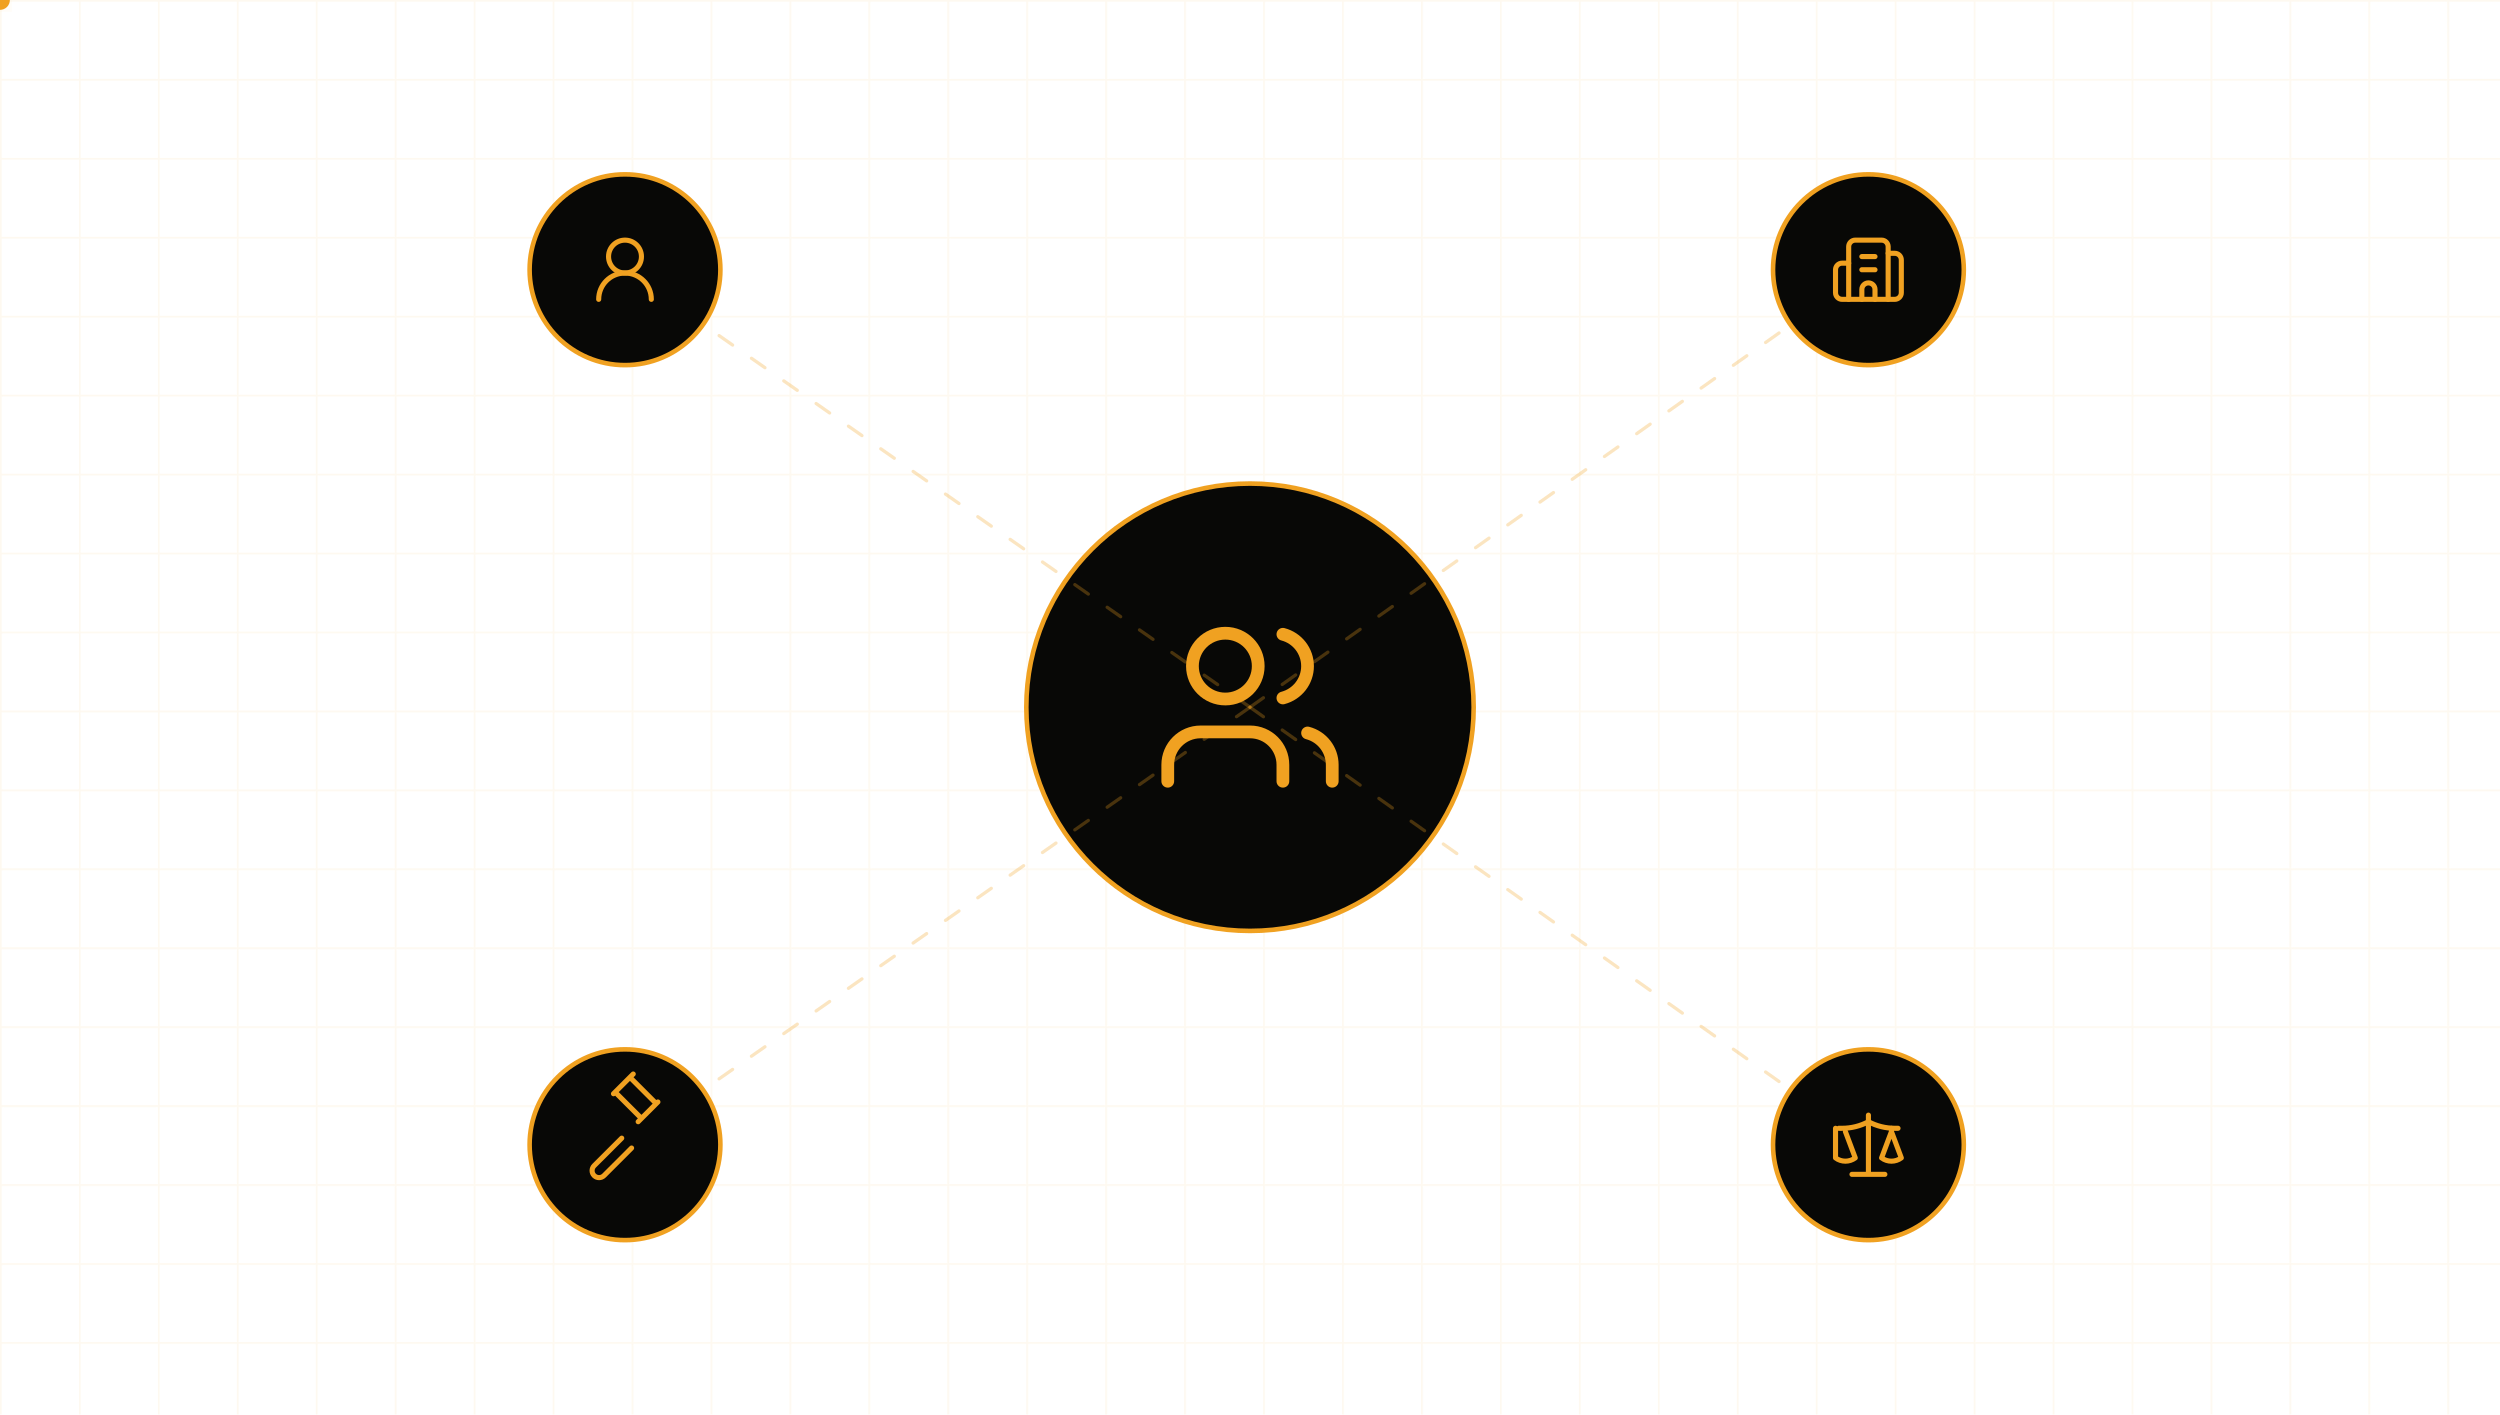
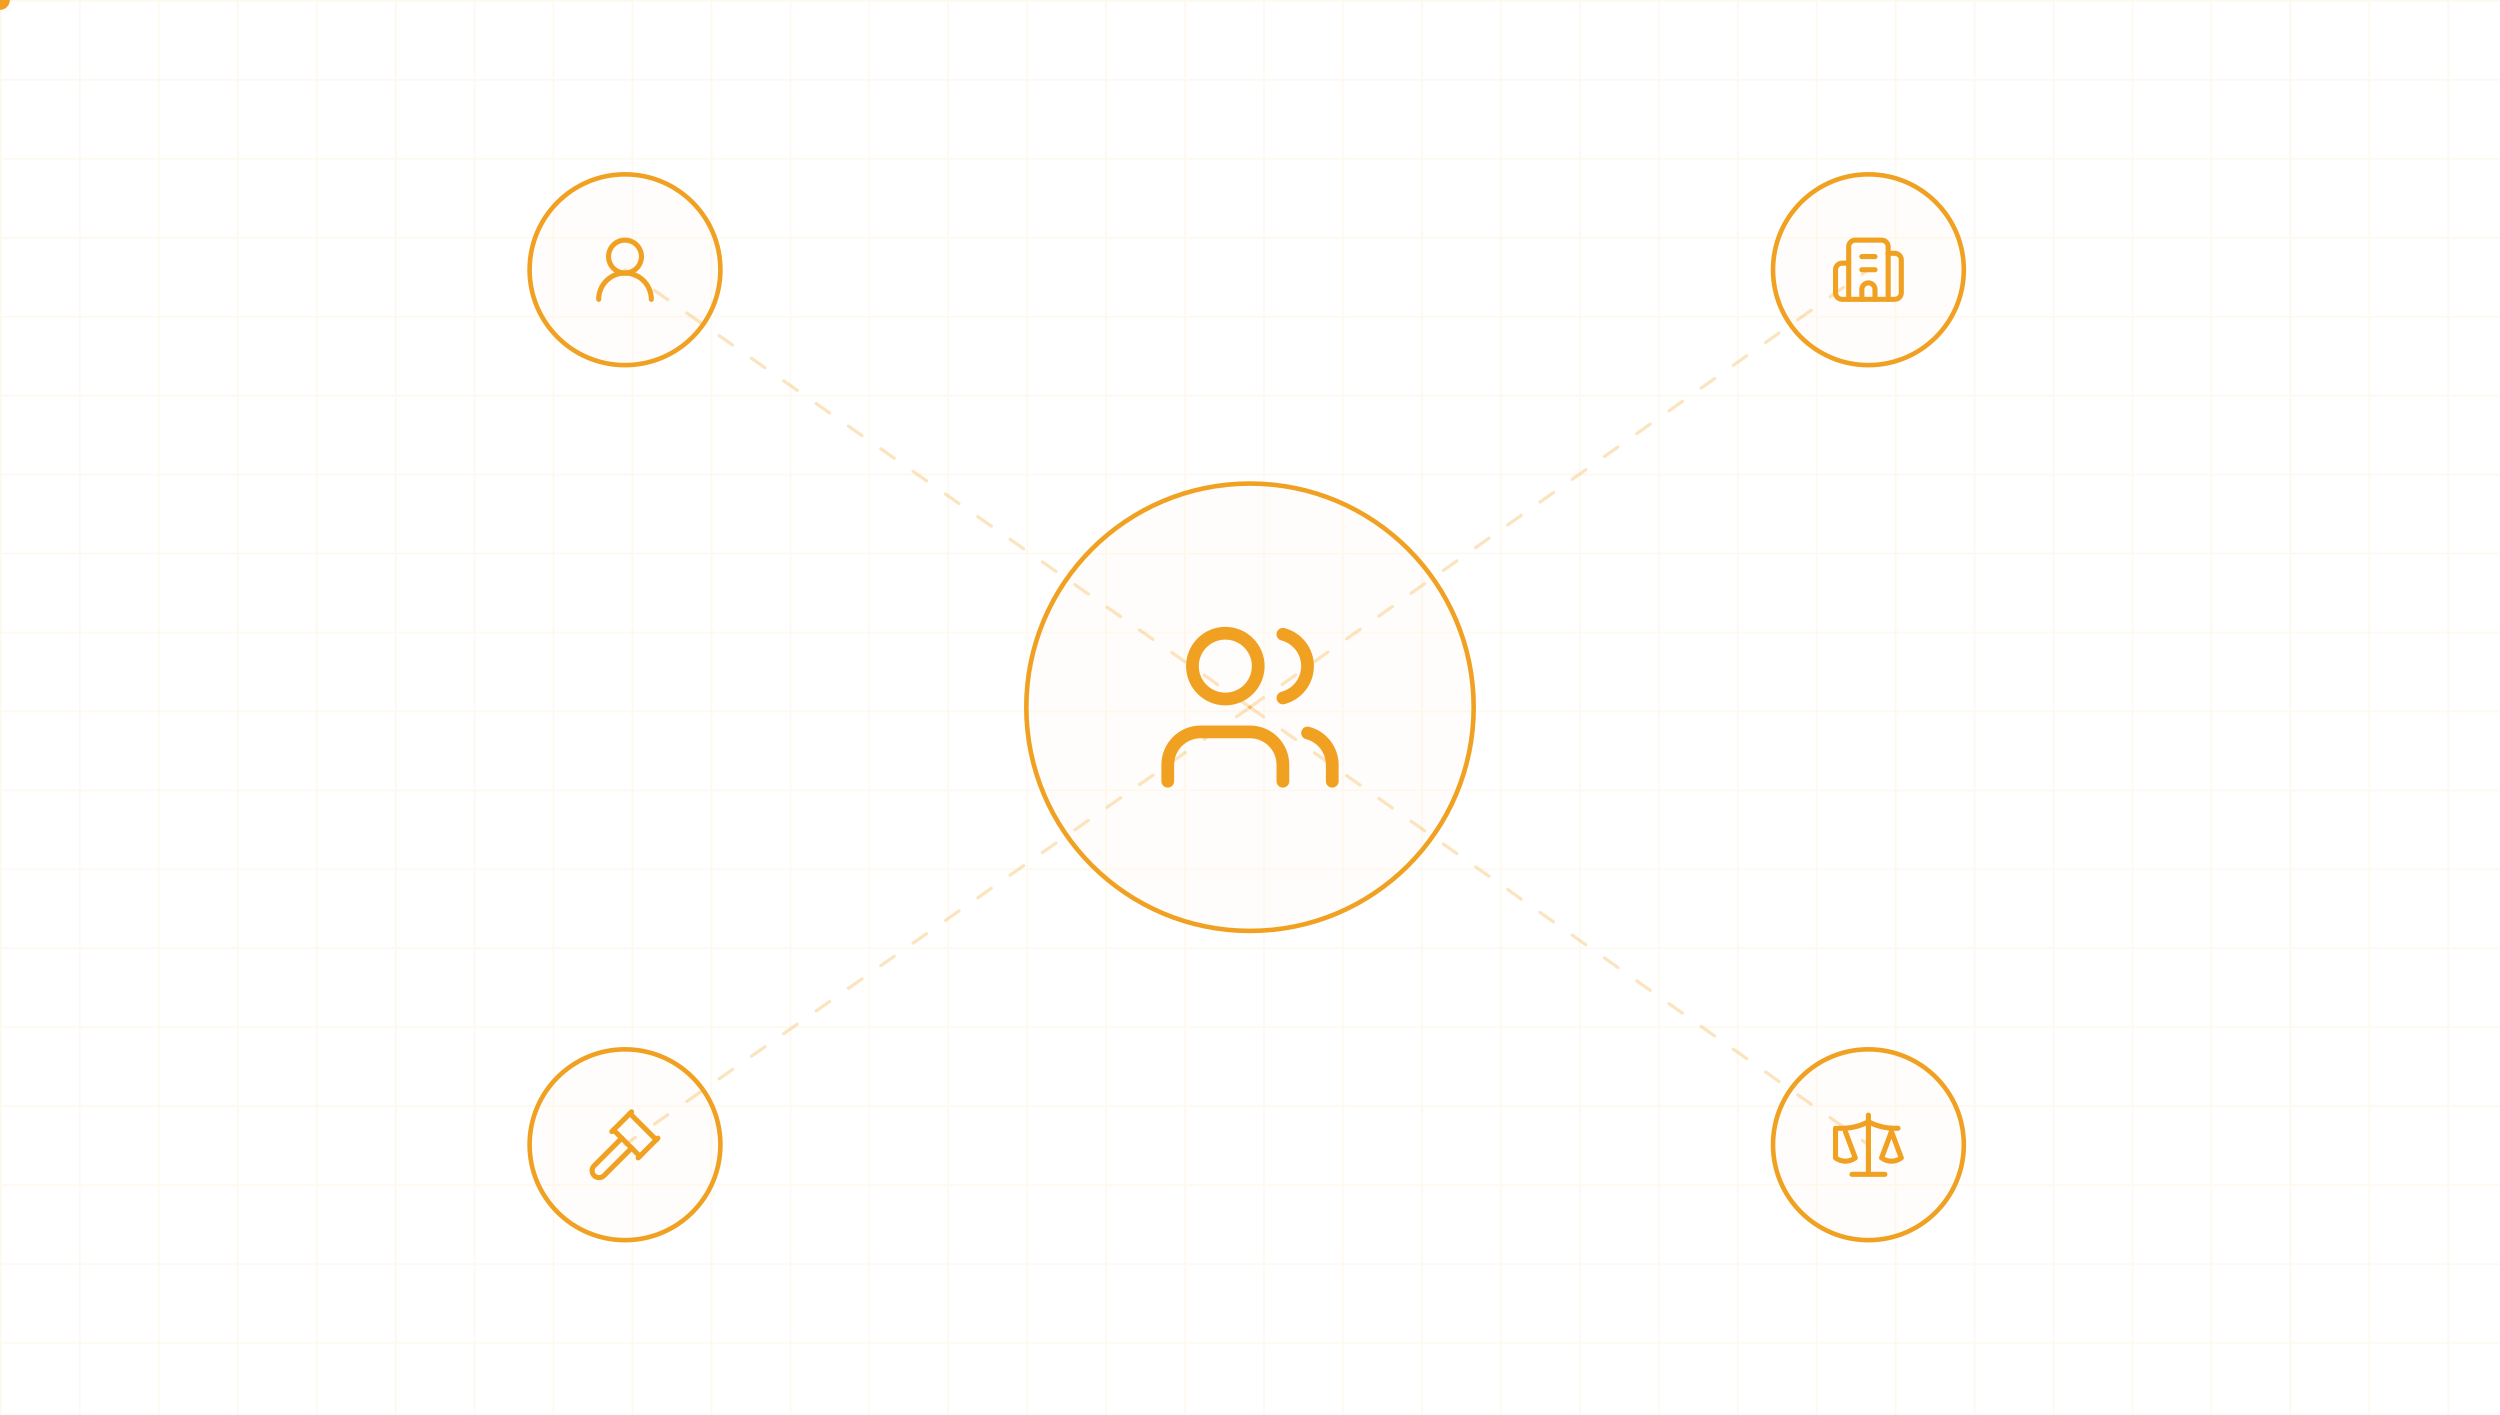
<svg xmlns="http://www.w3.org/2000/svg" width="760" height="430" viewBox="0 0 760 430" role="img" aria-labelledby="title description">
  <style>
  :host{display:block;color:#f0a121}
-   svg{display:block;width:100%;height:auto;aspect-ratio:16/9;background:#060605;overflow:hidden}
+   svg{display:block;width:100%;height:auto;aspect-ratio:16/9;background:transparent;overflow:hidden}
  .sk-grid{fill:none;stroke:#f0a121;stroke-width:1;stroke-opacity:.07}
  .sk-line,.sk-icon,.sk-flow,.sk-hair,.sk-ghost{fill:none;stroke:#f0a121;stroke-linecap:round;stroke-linejoin:round;vector-effect:non-scaling-stroke}
  .sk-line,.sk-icon{stroke-width:1.55}
  .sk-hair{stroke-width:.85;stroke-opacity:.3}
  .sk-ghost{stroke-width:1;stroke-opacity:.28;stroke-dasharray:5 7}
  .sk-flow{stroke-width:1.1;stroke-opacity:.42;stroke-dasharray:7 8;animation:flow 2.2s linear infinite}
  .sk-plane,.sk-row-bg,.sk-icon-box{fill:rgba(240,161,33,.024);stroke:#f0a121;stroke-width:1.15;stroke-opacity:.68;vector-effect:non-scaling-stroke}
-   .sk-row-bg{fill:#080806;stroke-opacity:.24}
+   .sk-row-bg{fill:rgba(240,161,33,.018);stroke-opacity:.24}
  .sk-icon-box{stroke-opacity:.34}
  .sk-hot{fill:#f0a121;filter:url(#soft-glow)}
  .sk-label{fill:#f0a121;font:500 16px 'DM Mono',ui-monospace,monospace;letter-spacing:.08em}
  .sk-small-label{fill:#f0a121;fill-opacity:.58;font:500 10px 'DM Mono',ui-monospace,monospace;letter-spacing:.13em}
  .is-muted{opacity:.45}
  .sk-corner{fill:none;stroke:#f0a121;stroke-width:1;stroke-opacity:.35}
-   .sk-node-ring,.sk-timeline-dot{fill:#080806;stroke:#f0a121;stroke-width:1.4;vector-effect:non-scaling-stroke}
+   .sk-node-ring,.sk-timeline-dot{fill:rgba(240,161,33,.018);stroke:#f0a121;stroke-width:1.4;vector-effect:non-scaling-stroke}
  .sk-timeline-dot{fill:#f0a121;stroke-width:0;filter:url(#soft-glow)}
  @keyframes flow{to{stroke-dashoffset:-30}}
  @media(prefers-reduced-motion:reduce){*{animation:none!important}}
</style>
  <defs>
    <pattern id="entity-users-user-company-gavel-scale" width="24" height="24" patternUnits="userSpaceOnUse">
      <path d="M24 0H0V24" class="sk-grid" />
    </pattern>
    <filter id="soft-glow">
      <feGaussianBlur stdDeviation="3" result="blur" />
      <feMerge>
        <feMergeNode in="blur" />
        <feMergeNode in="SourceGraphic" />
      </feMerge>
    </filter>
  </defs>
  <rect width="760" height="430" fill="url(#entity-users-user-company-gavel-scale)" />
  <circle class="sk-node-ring" cx="380" cy="215" r="68" />
  <g class="sk-icon" transform="translate(350 185) scale(2.5)">
    <path d="M16 21v-2a4 4 0 0 0-4-4H6a4 4 0 0 0-4 4v2M16 3.128a4 4 0 0 1 0 7.744M22 21v-2a4 4 0 0 0-3-3.87" />
    <circle cx="9" cy="7" r="4" />
  </g>
  <path class="sk-ghost" d="M380 215L190 82" />
  <g transform="translate(190 82)">
    <circle class="sk-node-ring" r="29" />
    <g class="sk-icon" transform="translate(-12 -12) scale(1)">
      <circle cx="12" cy="8" r="5" />
      <path d="M20 21a8 8 0 0 0-16 0" />
    </g>
  </g>
  <path class="sk-ghost" d="M380 215L568 82" />
  <g transform="translate(568 82)">
    <circle class="sk-node-ring" r="29" />
    <g class="sk-icon" transform="translate(-12 -12) scale(1)">
      <path d="M10 12h4M10 8h4M14 21v-3a2 2 0 0 0-4 0v3" />
      <path d="M6 10H4a2 2 0 0 0-2 2v7a2 2 0 0 0 2 2h16a2 2 0 0 0 2-2V9a2 2 0 0 0-2-2h-2" />
      <path d="M6 21V5a2 2 0 0 1 2-2h8a2 2 0 0 1 2 2v16" />
    </g>
  </g>
  <path class="sk-ghost" d="M380 215L190 348" />
  <g transform="translate(190 348)">
    <circle class="sk-node-ring" r="29" />
    <g class="sk-icon" transform="translate(-12 -12) scale(1)">
-       <path d="m14 13-8.381 8.38a1 1 0 0 1-3.001-3l8.384-8.381m5-5 6-6m-.5.5-8-8m-5 5 6-6m-5.5 5.5 8 8" />
+       <path d="m14 13-8.381 8.38a1 1 0 0 1-3.001-3l8.384-8.381" />
+       <path d="m16 16 6-6" />
+       <path d="m21.5 10.5-8-8" />
+       <path d="m8 8 6-6" />
+       <path d="m8.5 7.5 8 8" />
    </g>
  </g>
  <path class="sk-ghost" d="M380 215L568 348" />
  <g transform="translate(568 348)">
    <circle class="sk-node-ring" r="29" />
    <g class="sk-icon" transform="translate(-12 -12) scale(1)">
      <path d="M12 3v18M3 7h1a17 17 0 0 0 8-2 17 17 0 0 0 8 2h1M7 21h10" />
      <path d="m19 8 3 8a5 5 0 0 1-6 0zV7M5 8l3 8a5 5 0 0 1-6 0V7" />
    </g>
  </g>
  <circle class="sk-hot" r="3">
    <animateMotion dur="4.8s" begin="0s" repeatCount="indefinite" path="M380 215L190 82" />
  </circle>
</svg>
